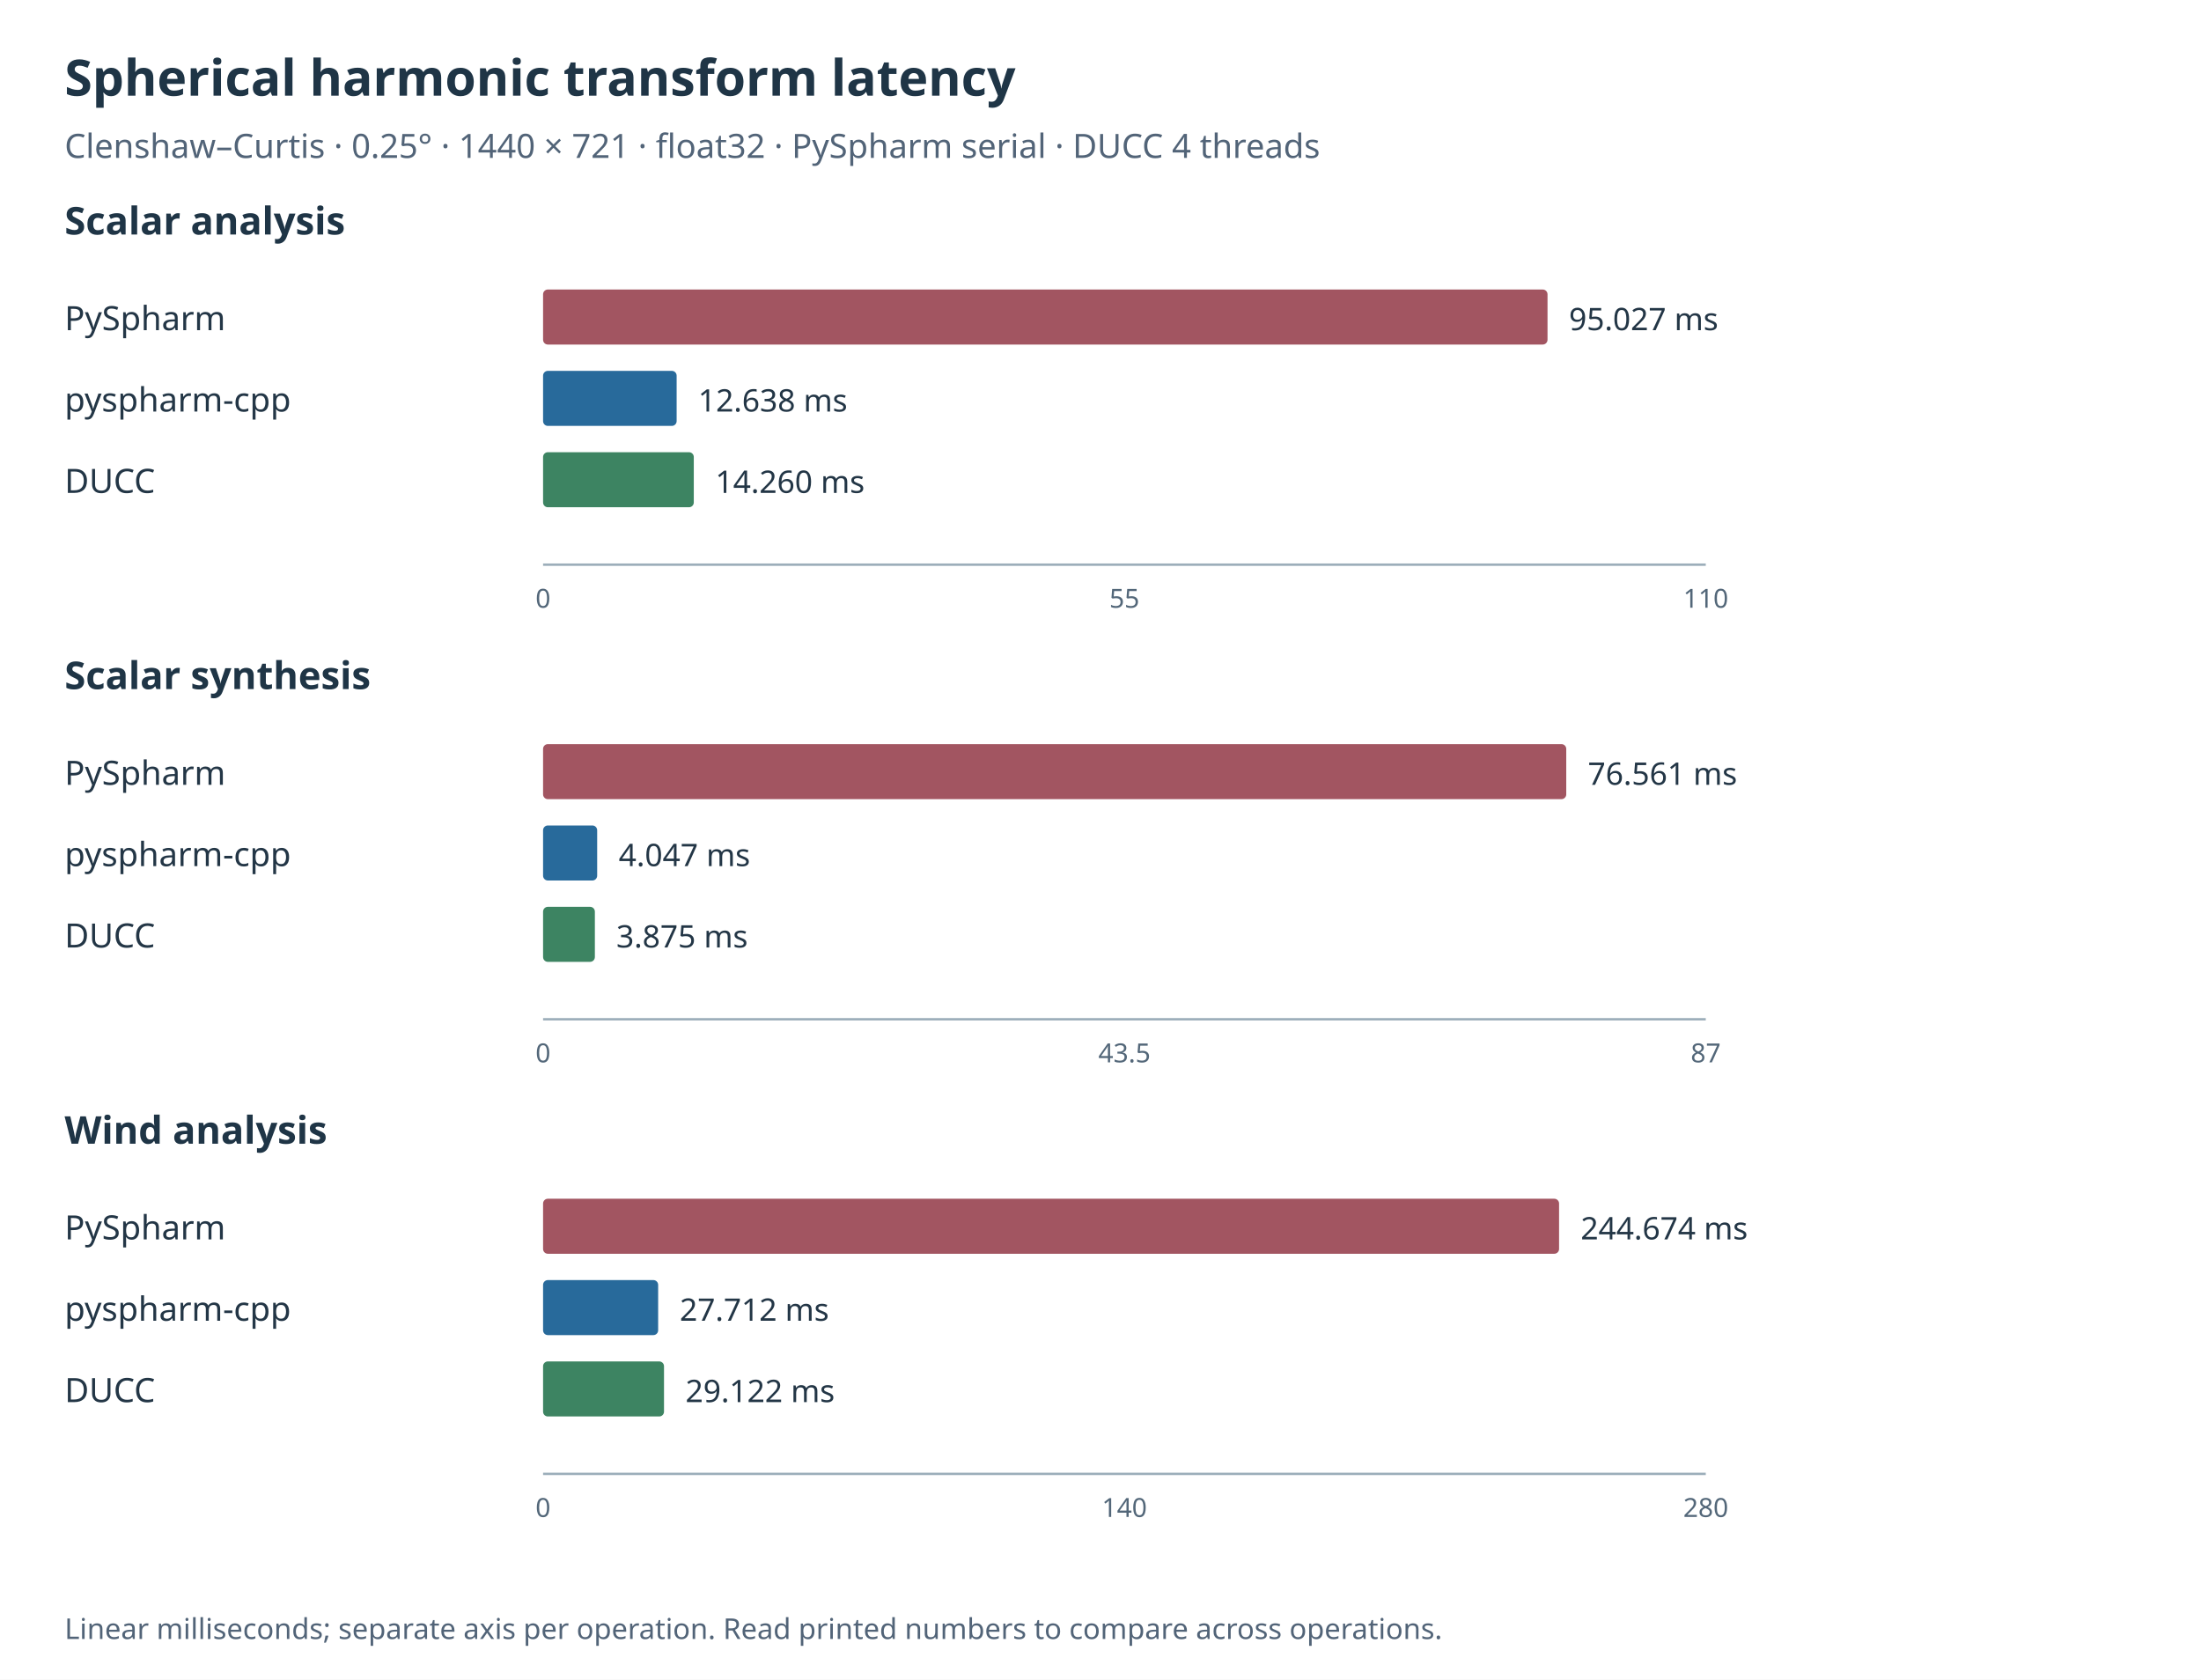
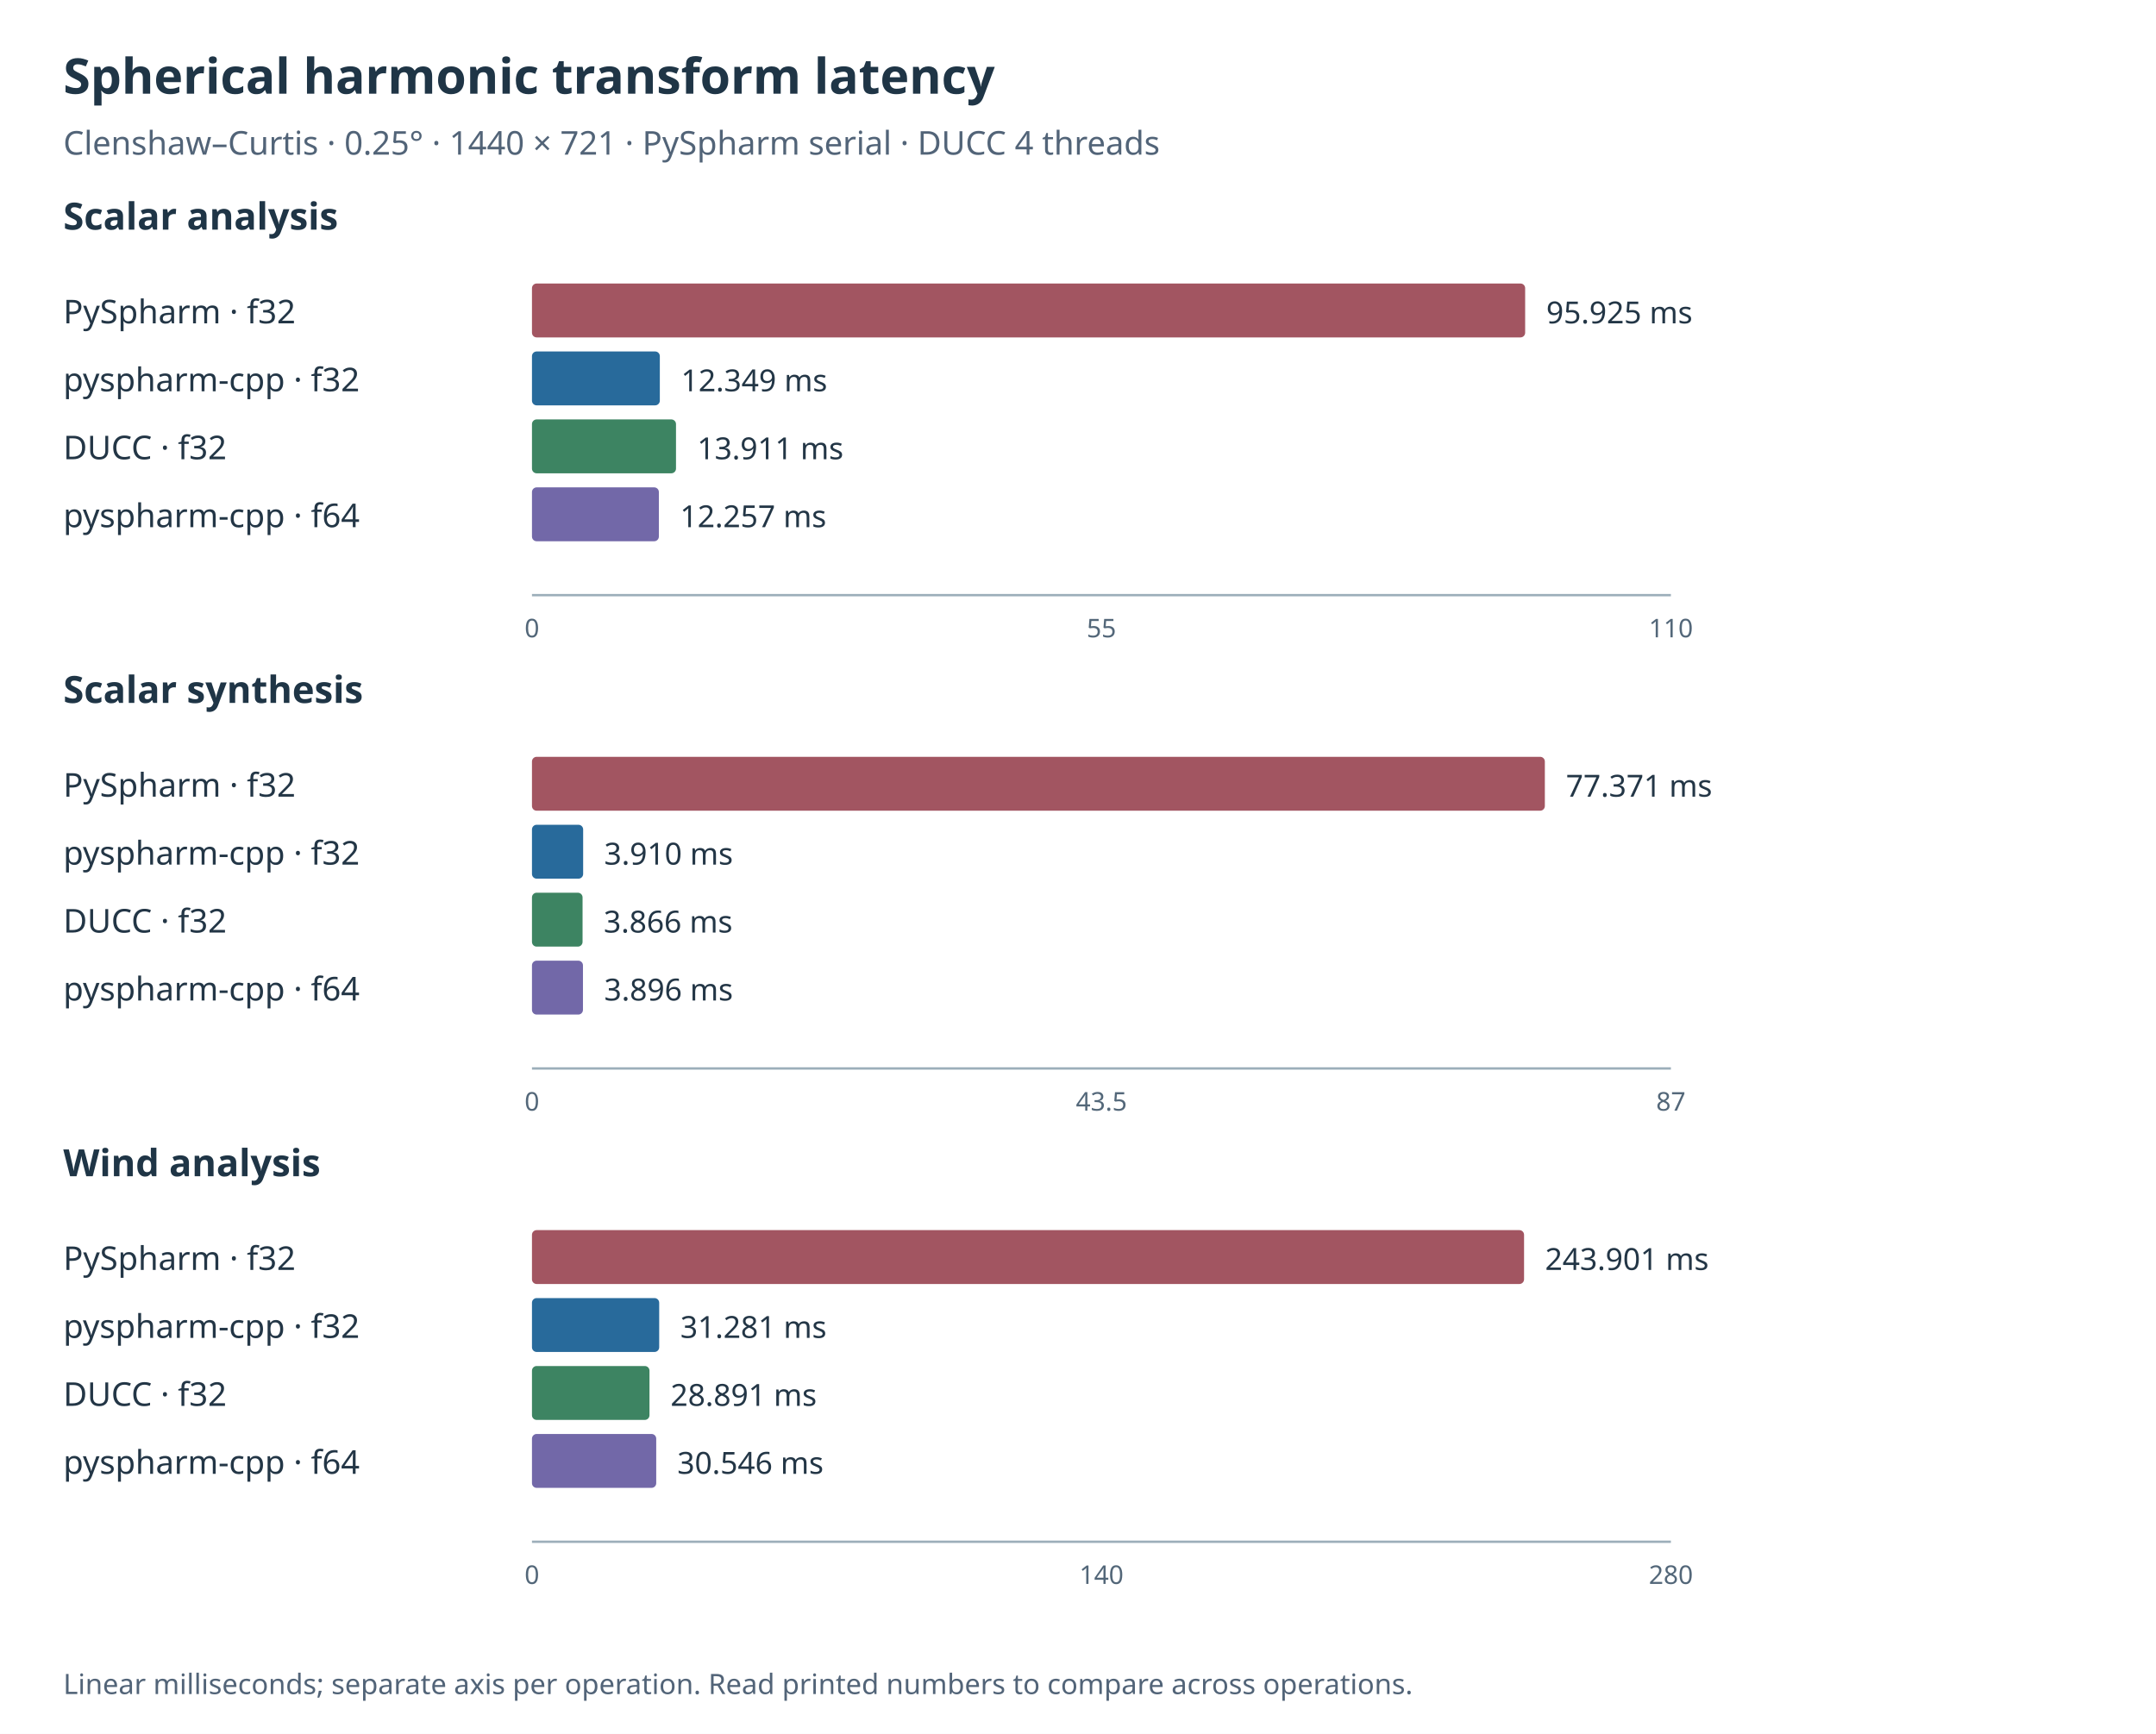
- <svg xmlns="http://www.w3.org/2000/svg" width="920" height="702" viewBox="0 0 920 702" role="img" aria-labelledby="t d">
-   <rect width="920" height="702" fill="white" />
+ <svg xmlns="http://www.w3.org/2000/svg" width="920" height="740" viewBox="0 0 920 740" role="img" aria-labelledby="t d">
+   <rect width="920" height="740" fill="white" />
  <text x="27" y="40" font-size="21" font-family="sans-serif" font-weight="600" fill="#1f3546">Spherical harmonic transform latency</text>
-   <text x="27" y="66" font-size="14" font-family="sans-serif" fill="#526478">Clenshaw–Curtis · 0.25° · 1440 × 721 · float32 · PySpharm serial · DUCC 4 threads</text>
+   <text x="27" y="66" font-size="14" font-family="sans-serif" fill="#526478">Clenshaw–Curtis · 0.25° · 1440 × 721 · PySpharm serial · DUCC 4 threads</text>
  <text x="27" y="98" font-size="16" font-family="sans-serif" font-weight="600" fill="#1f3546">Scalar analysis</text>
-   <text x="27" y="138" font-family="sans-serif" font-size="14" fill="#233646">PySpharm</text>
-   <rect x="227" y="121" width="419.85" height="23" fill="#a25561" rx="2" />
-   <text x="655.8" y="138" font-family="sans-serif" font-size="13" fill="#233646">95.027 ms</text>
-   <text x="27" y="172" font-family="sans-serif" font-size="14" fill="#233646">pyspharm-cpp</text>
-   <rect x="227" y="155" width="55.83" height="23" fill="#286a9b" rx="2" />
-   <text x="291.8" y="172" font-family="sans-serif" font-size="13" fill="#233646">12.638 ms</text>
-   <text x="27" y="206" font-family="sans-serif" font-size="14" fill="#233646">DUCC</text>
-   <rect x="227" y="189" width="63.00" height="23" fill="#3d8462" rx="2" />
-   <text x="299.0" y="206" font-family="sans-serif" font-size="13" fill="#233646">14.260 ms</text>
-   <line x1="227" x2="713" y1="236" y2="236" stroke="#9caeba" />
-   <text x="227.0" y="254" text-anchor="middle" font-size="11" font-family="sans-serif" fill="#536779">0</text>
-   <text x="470.0" y="254" text-anchor="middle" font-size="11" font-family="sans-serif" fill="#536779">55</text>
-   <text x="713.0" y="254" text-anchor="middle" font-size="11" font-family="sans-serif" fill="#536779">110</text>
-   <text x="27" y="288" font-size="16" font-family="sans-serif" font-weight="600" fill="#1f3546">Scalar synthesis</text>
-   <text x="27" y="328" font-family="sans-serif" font-size="14" fill="#233646">PySpharm</text>
-   <rect x="227" y="311" width="427.68" height="23" fill="#a25561" rx="2" />
-   <text x="663.7" y="328" font-family="sans-serif" font-size="13" fill="#233646">76.561 ms</text>
-   <text x="27" y="362" font-family="sans-serif" font-size="14" fill="#233646">pyspharm-cpp</text>
-   <rect x="227" y="345" width="22.61" height="23" fill="#286a9b" rx="2" />
-   <text x="258.6" y="362" font-family="sans-serif" font-size="13" fill="#233646">4.047 ms</text>
-   <text x="27" y="396" font-family="sans-serif" font-size="14" fill="#233646">DUCC</text>
-   <rect x="227" y="379" width="21.65" height="23" fill="#3d8462" rx="2" />
-   <text x="257.6" y="396" font-family="sans-serif" font-size="13" fill="#233646">3.875 ms</text>
-   <line x1="227" x2="713" y1="426" y2="426" stroke="#9caeba" />
-   <text x="227.0" y="444" text-anchor="middle" font-size="11" font-family="sans-serif" fill="#536779">0</text>
-   <text x="470.0" y="444" text-anchor="middle" font-size="11" font-family="sans-serif" fill="#536779">43.5</text>
-   <text x="713.0" y="444" text-anchor="middle" font-size="11" font-family="sans-serif" fill="#536779">87</text>
-   <text x="27" y="478" font-size="16" font-family="sans-serif" font-weight="600" fill="#1f3546">Wind analysis</text>
-   <text x="27" y="518" font-family="sans-serif" font-size="14" fill="#233646">PySpharm</text>
-   <rect x="227" y="501" width="424.68" height="23" fill="#a25561" rx="2" />
-   <text x="660.7" y="518" font-family="sans-serif" font-size="13" fill="#233646">244.674 ms</text>
-   <text x="27" y="552" font-family="sans-serif" font-size="14" fill="#233646">pyspharm-cpp</text>
-   <rect x="227" y="535" width="48.10" height="23" fill="#286a9b" rx="2" />
-   <text x="284.1" y="552" font-family="sans-serif" font-size="13" fill="#233646">27.712 ms</text>
-   <text x="27" y="586" font-family="sans-serif" font-size="14" fill="#233646">DUCC</text>
-   <rect x="227" y="569" width="50.55" height="23" fill="#3d8462" rx="2" />
-   <text x="286.5" y="586" font-family="sans-serif" font-size="13" fill="#233646">29.122 ms</text>
-   <line x1="227" x2="713" y1="616" y2="616" stroke="#9caeba" />
-   <text x="227.0" y="634" text-anchor="middle" font-size="11" font-family="sans-serif" fill="#536779">0</text>
-   <text x="470.0" y="634" text-anchor="middle" font-size="11" font-family="sans-serif" fill="#536779">140</text>
-   <text x="713.0" y="634" text-anchor="middle" font-size="11" font-family="sans-serif" fill="#536779">280</text>
-   <text x="27" y="685" font-size="12" font-family="sans-serif" fill="#526478">Linear milliseconds; separate axis per operation. Read printed numbers to compare across operations.</text>
+   <text x="27" y="138" font-family="sans-serif" font-size="14" fill="#233646">PySpharm · f32</text>
+   <rect x="227" y="121" width="423.81" height="23" fill="#a25561" rx="2" />
+   <text x="659.8" y="138" font-family="sans-serif" font-size="13" fill="#233646">95.925 ms</text>
+   <text x="27" y="167" font-family="sans-serif" font-size="14" fill="#233646">pyspharm-cpp · f32</text>
+   <rect x="227" y="150" width="54.56" height="23" fill="#286a9b" rx="2" />
+   <text x="290.6" y="167" font-family="sans-serif" font-size="13" fill="#233646">12.349 ms</text>
+   <text x="27" y="196" font-family="sans-serif" font-size="14" fill="#233646">DUCC · f32</text>
+   <rect x="227" y="179" width="61.46" height="23" fill="#3d8462" rx="2" />
+   <text x="297.5" y="196" font-family="sans-serif" font-size="13" fill="#233646">13.911 ms</text>
+   <text x="27" y="225" font-family="sans-serif" font-size="14" fill="#233646">pyspharm-cpp · f64</text>
+   <rect x="227" y="208" width="54.15" height="23" fill="#7268a8" rx="2" />
+   <text x="290.2" y="225" font-family="sans-serif" font-size="13" fill="#233646">12.257 ms</text>
+   <line x1="227" x2="713" y1="254" y2="254" stroke="#9caeba" />
+   <text x="227.0" y="272" text-anchor="middle" font-size="11" font-family="sans-serif" fill="#536779">0</text>
+   <text x="470.0" y="272" text-anchor="middle" font-size="11" font-family="sans-serif" fill="#536779">55</text>
+   <text x="713.0" y="272" text-anchor="middle" font-size="11" font-family="sans-serif" fill="#536779">110</text>
+   <text x="27" y="300" font-size="16" font-family="sans-serif" font-weight="600" fill="#1f3546">Scalar synthesis</text>
+   <text x="27" y="340" font-family="sans-serif" font-size="14" fill="#233646">PySpharm · f32</text>
+   <rect x="227" y="323" width="432.21" height="23" fill="#a25561" rx="2" />
+   <text x="668.2" y="340" font-family="sans-serif" font-size="13" fill="#233646">77.371 ms</text>
+   <text x="27" y="369" font-family="sans-serif" font-size="14" fill="#233646">pyspharm-cpp · f32</text>
+   <rect x="227" y="352" width="21.84" height="23" fill="#286a9b" rx="2" />
+   <text x="257.8" y="369" font-family="sans-serif" font-size="13" fill="#233646">3.910 ms</text>
+   <text x="27" y="398" font-family="sans-serif" font-size="14" fill="#233646">DUCC · f32</text>
+   <rect x="227" y="381" width="21.59" height="23" fill="#3d8462" rx="2" />
+   <text x="257.6" y="398" font-family="sans-serif" font-size="13" fill="#233646">3.866 ms</text>
+   <text x="27" y="427" font-family="sans-serif" font-size="14" fill="#233646">pyspharm-cpp · f64</text>
+   <rect x="227" y="410" width="21.76" height="23" fill="#7268a8" rx="2" />
+   <text x="257.8" y="427" font-family="sans-serif" font-size="13" fill="#233646">3.896 ms</text>
+   <line x1="227" x2="713" y1="456" y2="456" stroke="#9caeba" />
+   <text x="227.0" y="474" text-anchor="middle" font-size="11" font-family="sans-serif" fill="#536779">0</text>
+   <text x="470.0" y="474" text-anchor="middle" font-size="11" font-family="sans-serif" fill="#536779">43.5</text>
+   <text x="713.0" y="474" text-anchor="middle" font-size="11" font-family="sans-serif" fill="#536779">87</text>
+   <text x="27" y="502" font-size="16" font-family="sans-serif" font-weight="600" fill="#1f3546">Wind analysis</text>
+   <text x="27" y="542" font-family="sans-serif" font-size="14" fill="#233646">PySpharm · f32</text>
+   <rect x="227" y="525" width="423.34" height="23" fill="#a25561" rx="2" />
+   <text x="659.3" y="542" font-family="sans-serif" font-size="13" fill="#233646">243.901 ms</text>
+   <text x="27" y="571" font-family="sans-serif" font-size="14" fill="#233646">pyspharm-cpp · f32</text>
+   <rect x="227" y="554" width="54.29" height="23" fill="#286a9b" rx="2" />
+   <text x="290.3" y="571" font-family="sans-serif" font-size="13" fill="#233646">31.281 ms</text>
+   <text x="27" y="600" font-family="sans-serif" font-size="14" fill="#233646">DUCC · f32</text>
+   <rect x="227" y="583" width="50.15" height="23" fill="#3d8462" rx="2" />
+   <text x="286.1" y="600" font-family="sans-serif" font-size="13" fill="#233646">28.891 ms</text>
+   <text x="27" y="629" font-family="sans-serif" font-size="14" fill="#233646">pyspharm-cpp · f64</text>
+   <rect x="227" y="612" width="53.02" height="23" fill="#7268a8" rx="2" />
+   <text x="289.0" y="629" font-family="sans-serif" font-size="13" fill="#233646">30.546 ms</text>
+   <line x1="227" x2="713" y1="658" y2="658" stroke="#9caeba" />
+   <text x="227.0" y="676" text-anchor="middle" font-size="11" font-family="sans-serif" fill="#536779">0</text>
+   <text x="470.0" y="676" text-anchor="middle" font-size="11" font-family="sans-serif" fill="#536779">140</text>
+   <text x="713.0" y="676" text-anchor="middle" font-size="11" font-family="sans-serif" fill="#536779">280</text>
+   <text x="27" y="723" font-size="12" font-family="sans-serif" fill="#526478">Linear milliseconds; separate axis per operation. Read printed numbers to compare across operations.</text>
</svg>
